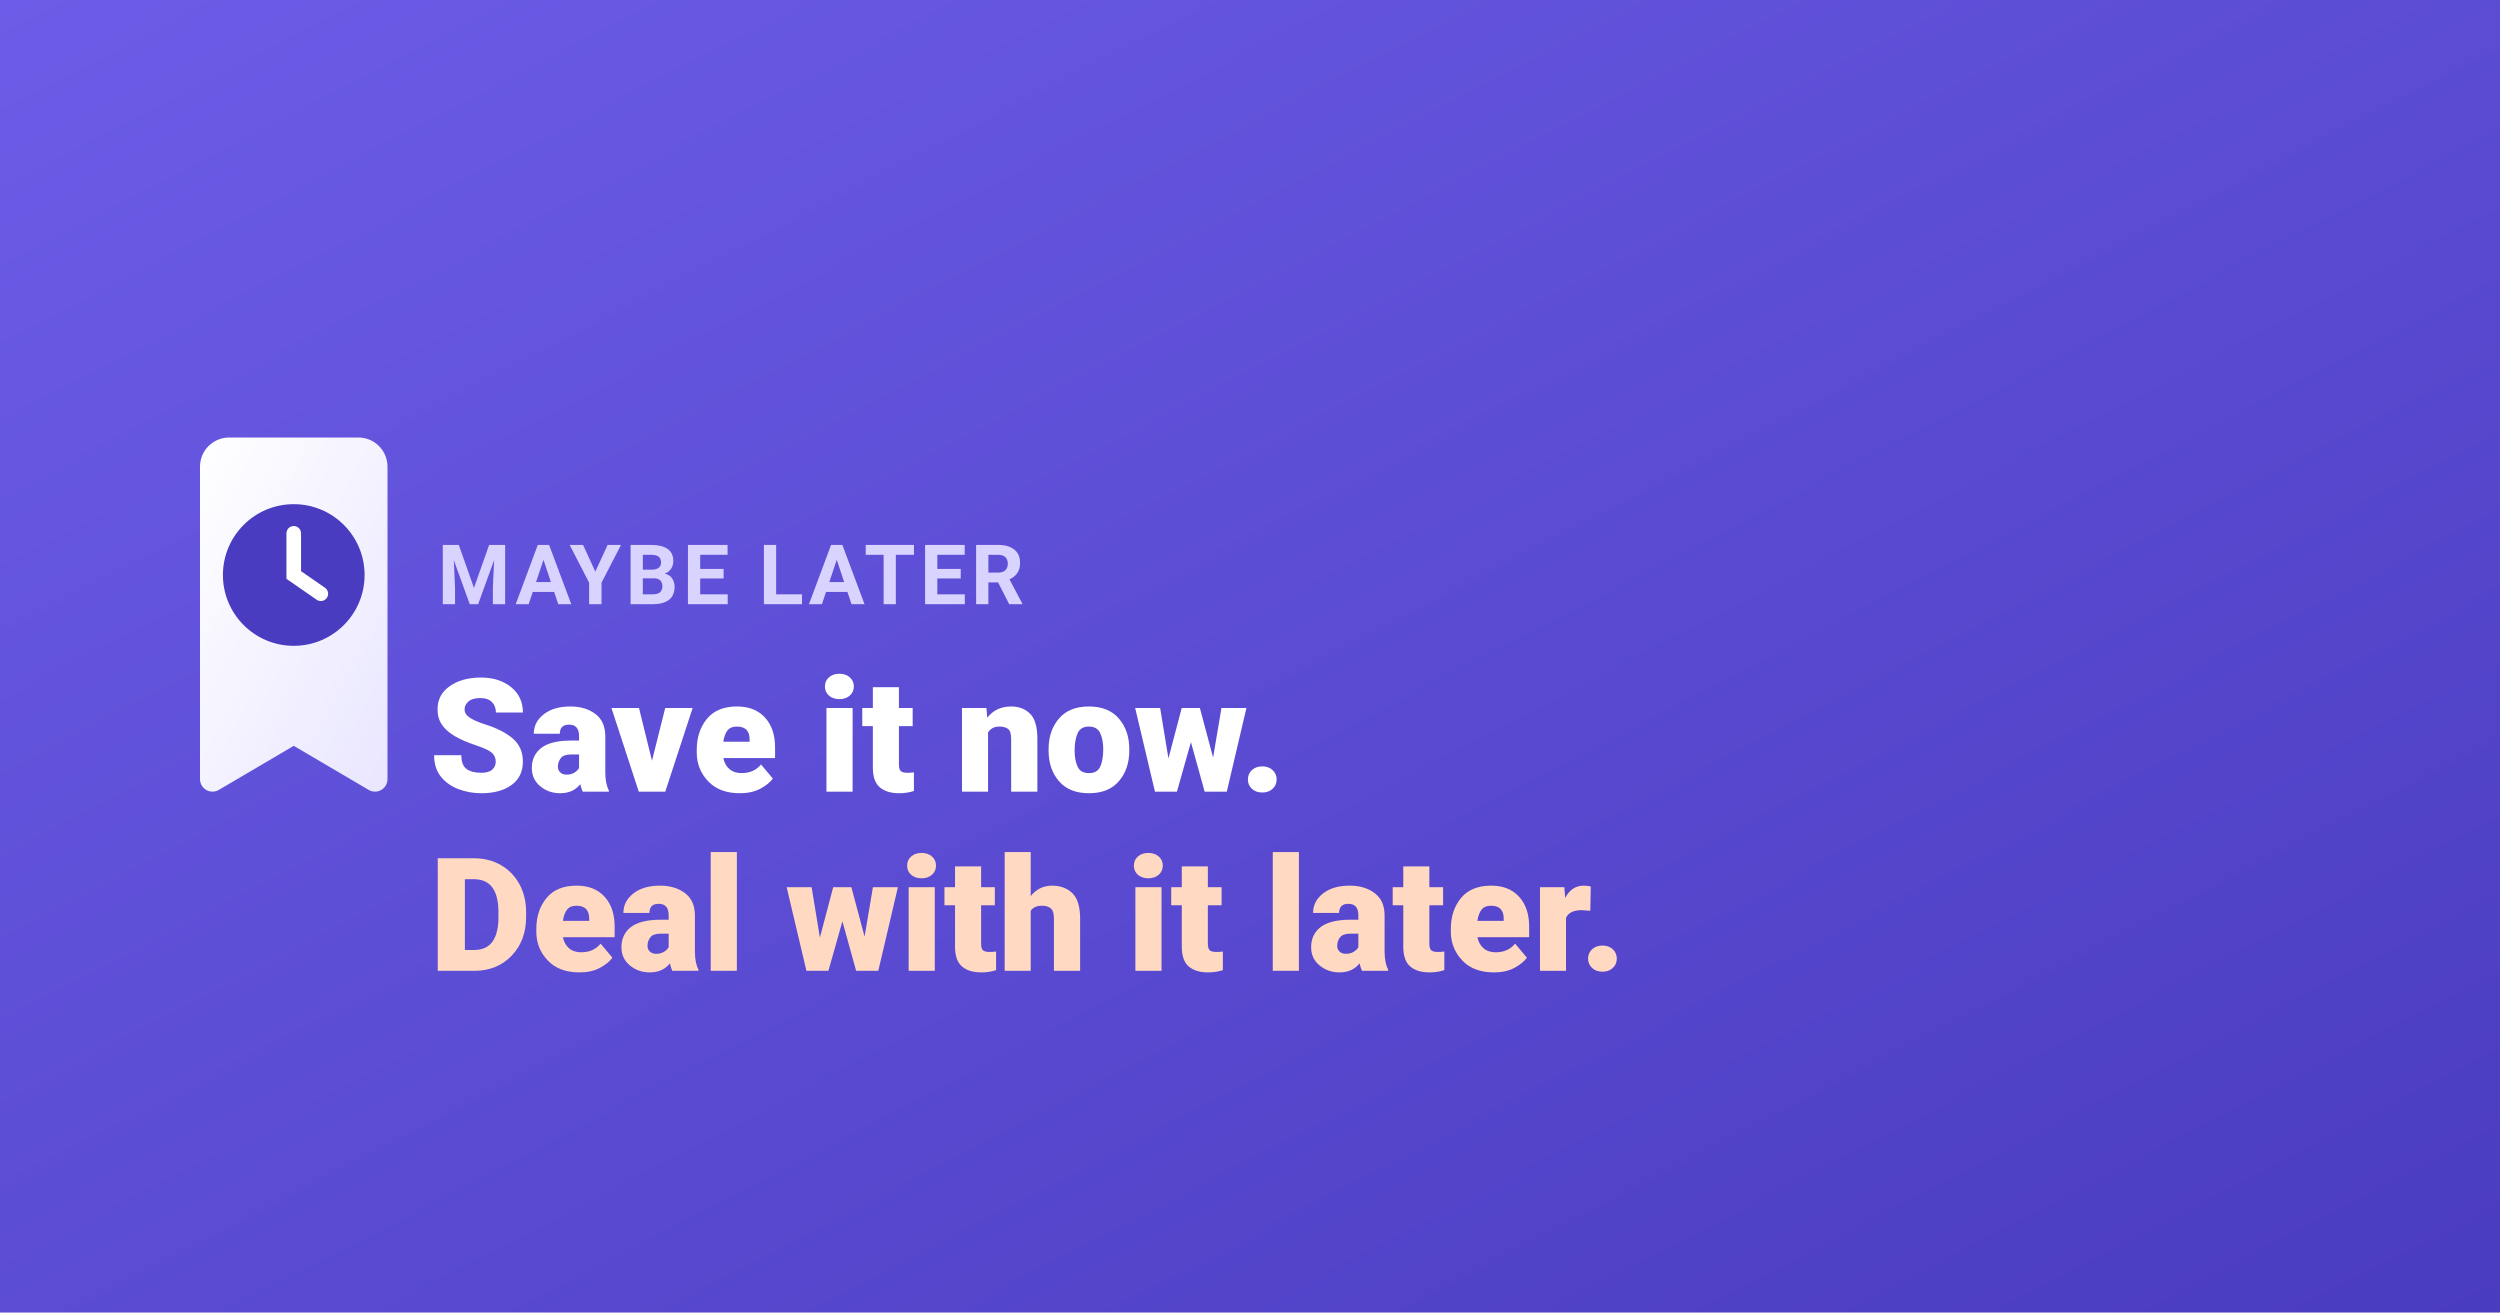
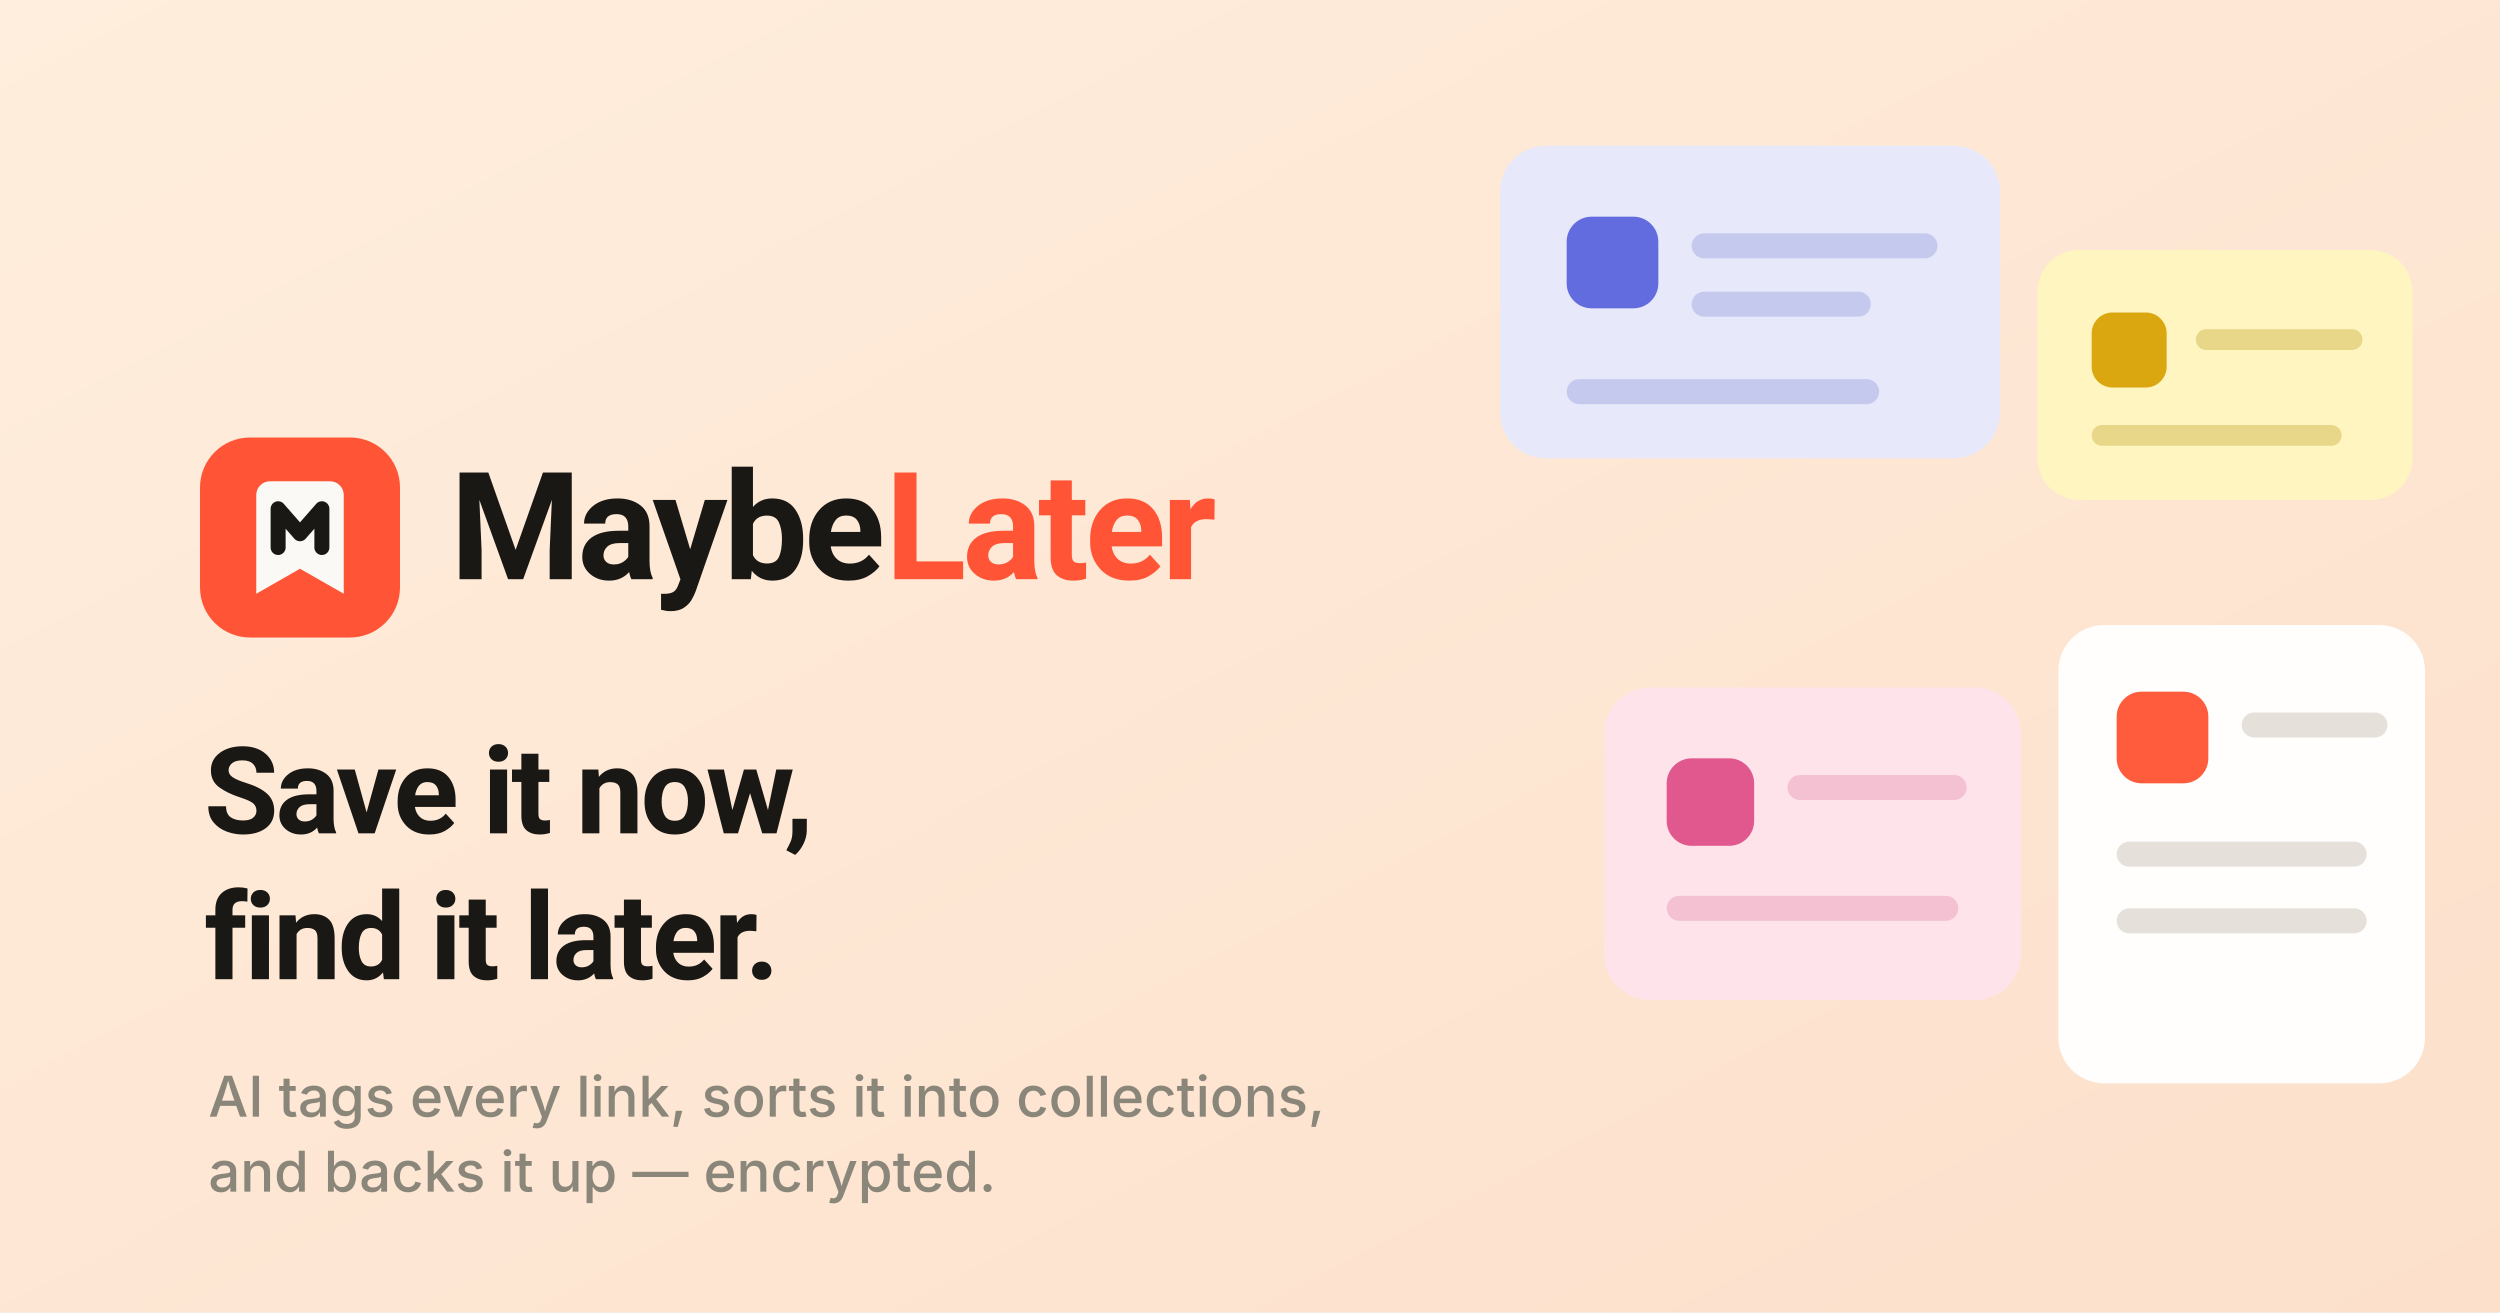
- <svg xmlns="http://www.w3.org/2000/svg" viewBox="0 0 1200 630" role="img" aria-label="Maybe Later — Save it now, deal with it later">
+ <svg xmlns="http://www.w3.org/2000/svg" viewBox="0 0 1200 630" role="img" aria-label="MaybeLater — Save it now, find it later">
  <defs>
    <linearGradient id="bg" x1="0" y1="0" x2="1" y2="1">
-       <stop offset="0" stop-color="#6c5ce7" />
-       <stop offset="1" stop-color="#4a3cc0" />
-     </linearGradient>
-     <linearGradient id="mark" x1="0" y1="0" x2="1" y2="1">
-       <stop offset="0" stop-color="#ffffff" />
-       <stop offset="1" stop-color="#e9e6ff" />
+       <stop offset="0" stop-color="#FFEEDD" />
+       <stop offset="1" stop-color="#FCE0CB" />
    </linearGradient>
  </defs>
  <rect width="1200" height="630" fill="url(#bg)" />
+   <g opacity="0.95">
+     <rect x="720" y="70" width="240" height="150" rx="22" fill="#E6E8FB" />
+     <rect x="752" y="104" width="44" height="44" rx="12" fill="#5B66E0" />
+     <rect x="812" y="112" width="118" height="12" rx="6" fill="#C3C7EF" />
+     <rect x="812" y="140" width="86" height="12" rx="6" fill="#C3C7EF" />
+     <rect x="752" y="182" width="150" height="12" rx="6" fill="#C3C7EF" />
+     <rect x="978" y="120" width="180" height="120" rx="20" fill="#FFF6BF" />
+     <rect x="1004" y="150" width="36" height="36" rx="10" fill="#D9A406" />
+     <rect x="1054" y="158" width="80" height="10" rx="5" fill="#E7D585" />
+     <rect x="1004" y="204" width="120" height="10" rx="5" fill="#E7D585" />
+     <rect x="770" y="330" width="200" height="150" rx="22" fill="#FFE3EB" />
+     <rect x="800" y="364" width="42" height="42" rx="12" fill="#E0518A" />
+     <rect x="858" y="372" width="86" height="12" rx="6" fill="#F2BFD1" />
+     <rect x="800" y="430" width="140" height="12" rx="6" fill="#F2BFD1" />
+     <rect x="988" y="300" width="176" height="220" rx="22" fill="#FFFFFF" />
+     <rect x="1016" y="332" width="44" height="44" rx="12" fill="#FF5436" />
+     <rect x="1076" y="342" width="70" height="12" rx="6" fill="#E4E1DA" />
+     <rect x="1016" y="404" width="120" height="12" rx="6" fill="#E4E1DA" />
+     <rect x="1016" y="436" width="120" height="12" rx="6" fill="#E4E1DA" />
+   </g>
  <g transform="translate(96 210)">
-     <path fill="url(#mark)" d="M0 14A14 14 0 0 1 14 0h62a14 14 0 0 1 14 14v150a6 6 0 0 1-9.3 5L45 148 9.3 169A6 6 0 0 1 0 164z" />
-     <circle cx="45" cy="66" r="34" fill="#4a3cc0" />
-     <path fill="none" stroke="#fff" stroke-width="7" stroke-linecap="round" d="M45 46v20l13 9" />
+     <rect width="96" height="96" rx="24" fill="#FF5436" />
+     <path fill="#FAF9F6" d="M27 27.6A6.6 6.6 0 0 1 33.6 21h28.8A6.6 6.6 0 0 1 69 27.6V75l-21-12-21 12z" />
+     <path fill="none" stroke="#1A1814" stroke-width="7.2" stroke-linecap="round" stroke-linejoin="round" d="M37.5 52.8V34.2l10.5 12 10.5-12v18.6" />
  </g>
-   <text x="210" y="290" font-family="-apple-system, Segoe UI, Roboto, Helvetica, Arial, sans-serif" font-size="40" font-weight="700" fill="#d9d4ff" letter-spacing="2">MAYBE LATER</text>
-   <text x="206" y="380" font-family="-apple-system, Segoe UI, Roboto, Helvetica, Arial, sans-serif" font-size="76" font-weight="800" fill="#ffffff">Save it now.</text>
-   <text x="206" y="466" font-family="-apple-system, Segoe UI, Roboto, Helvetica, Arial, sans-serif" font-size="76" font-weight="800" fill="#ffd9c2">Deal with it later.</text>
+   <text x="216" y="278" font-family="'Space Grotesk','Segoe UI',Roboto,Helvetica,Arial,sans-serif" font-size="72" font-weight="700" letter-spacing="-2" fill="#1A1814">Maybe<tspan fill="#FF5436">Later</tspan>
+   </text>
+   <text x="98" y="400" font-family="'Space Grotesk','Segoe UI',Roboto,Helvetica,Arial,sans-serif" font-size="58" font-weight="700" letter-spacing="-1.5" fill="#1A1814">Save it now,</text>
+   <text x="98" y="470" font-family="'Space Grotesk','Segoe UI',Roboto,Helvetica,Arial,sans-serif" font-size="58" font-weight="700" letter-spacing="-1.5" fill="#1A1814">find it later.</text>
+   <text x="100" y="536" font-family="'Inter','Segoe UI',Roboto,Helvetica,Arial,sans-serif" font-size="27" font-weight="500" fill="#8B867A">AI tags every link, sorts it into collections,</text>
+   <text x="100" y="572" font-family="'Inter','Segoe UI',Roboto,Helvetica,Arial,sans-serif" font-size="27" font-weight="500" fill="#8B867A">and backs it up — encrypted.</text>
</svg>
